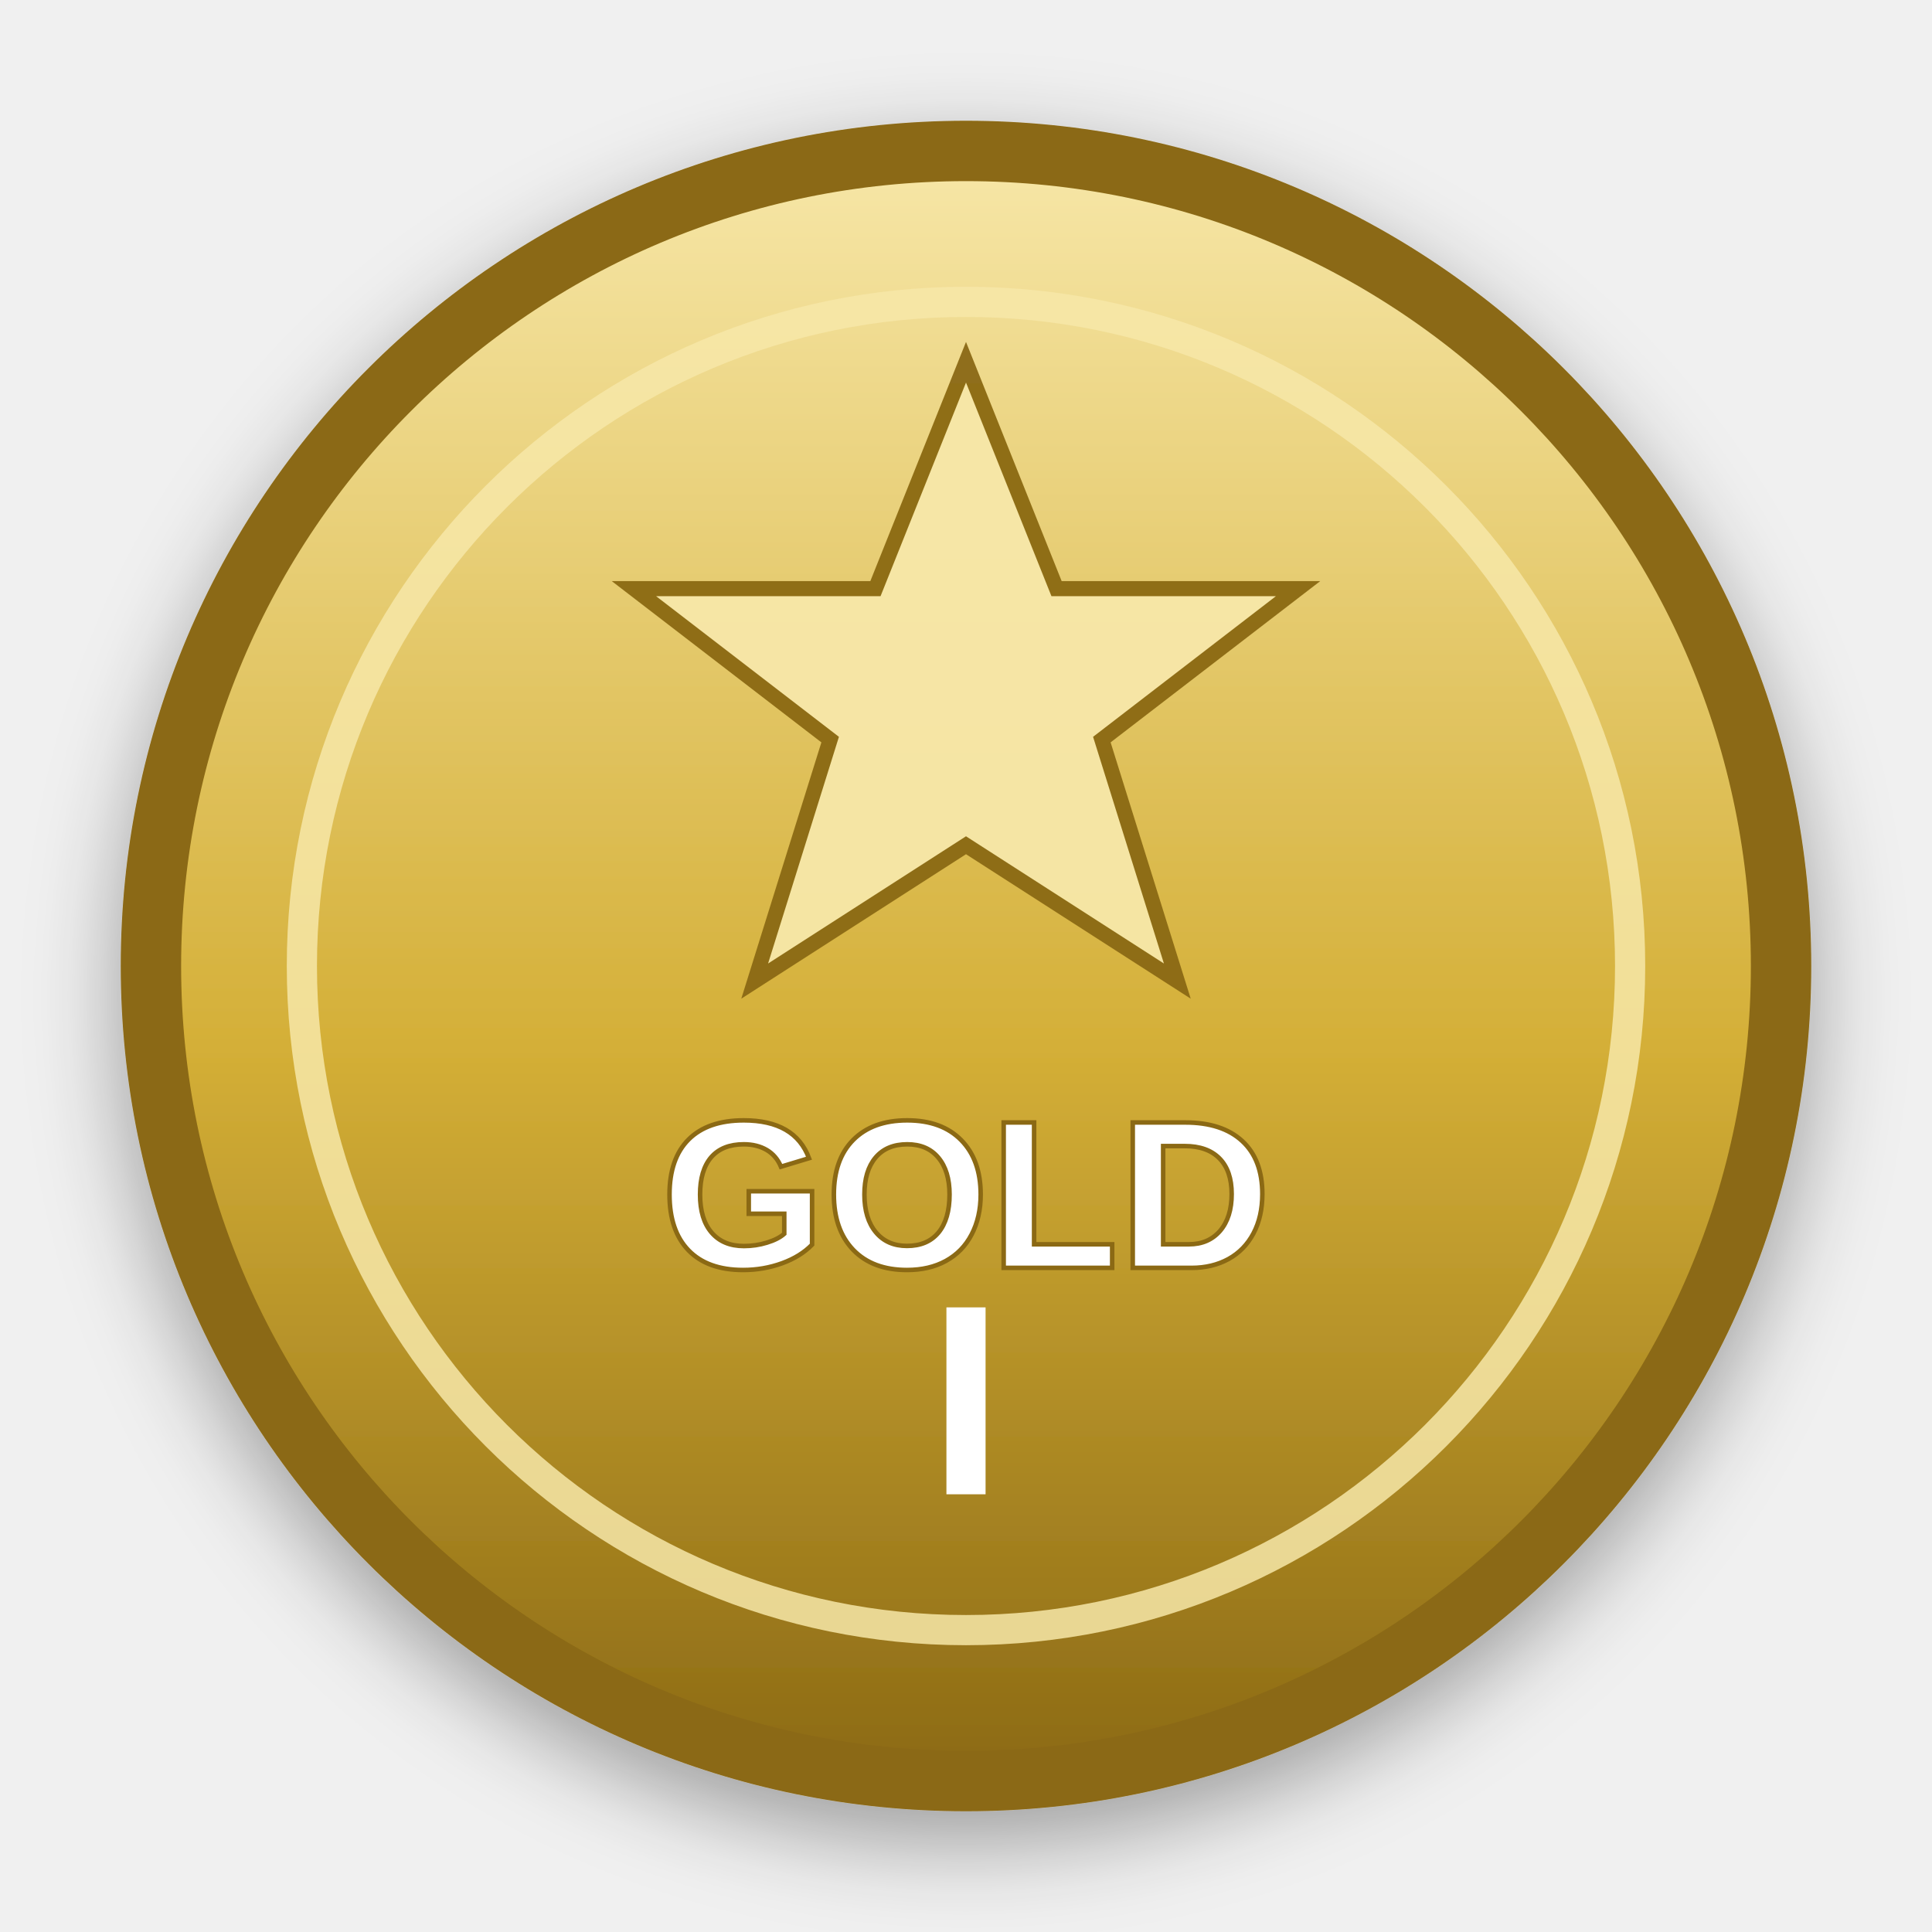
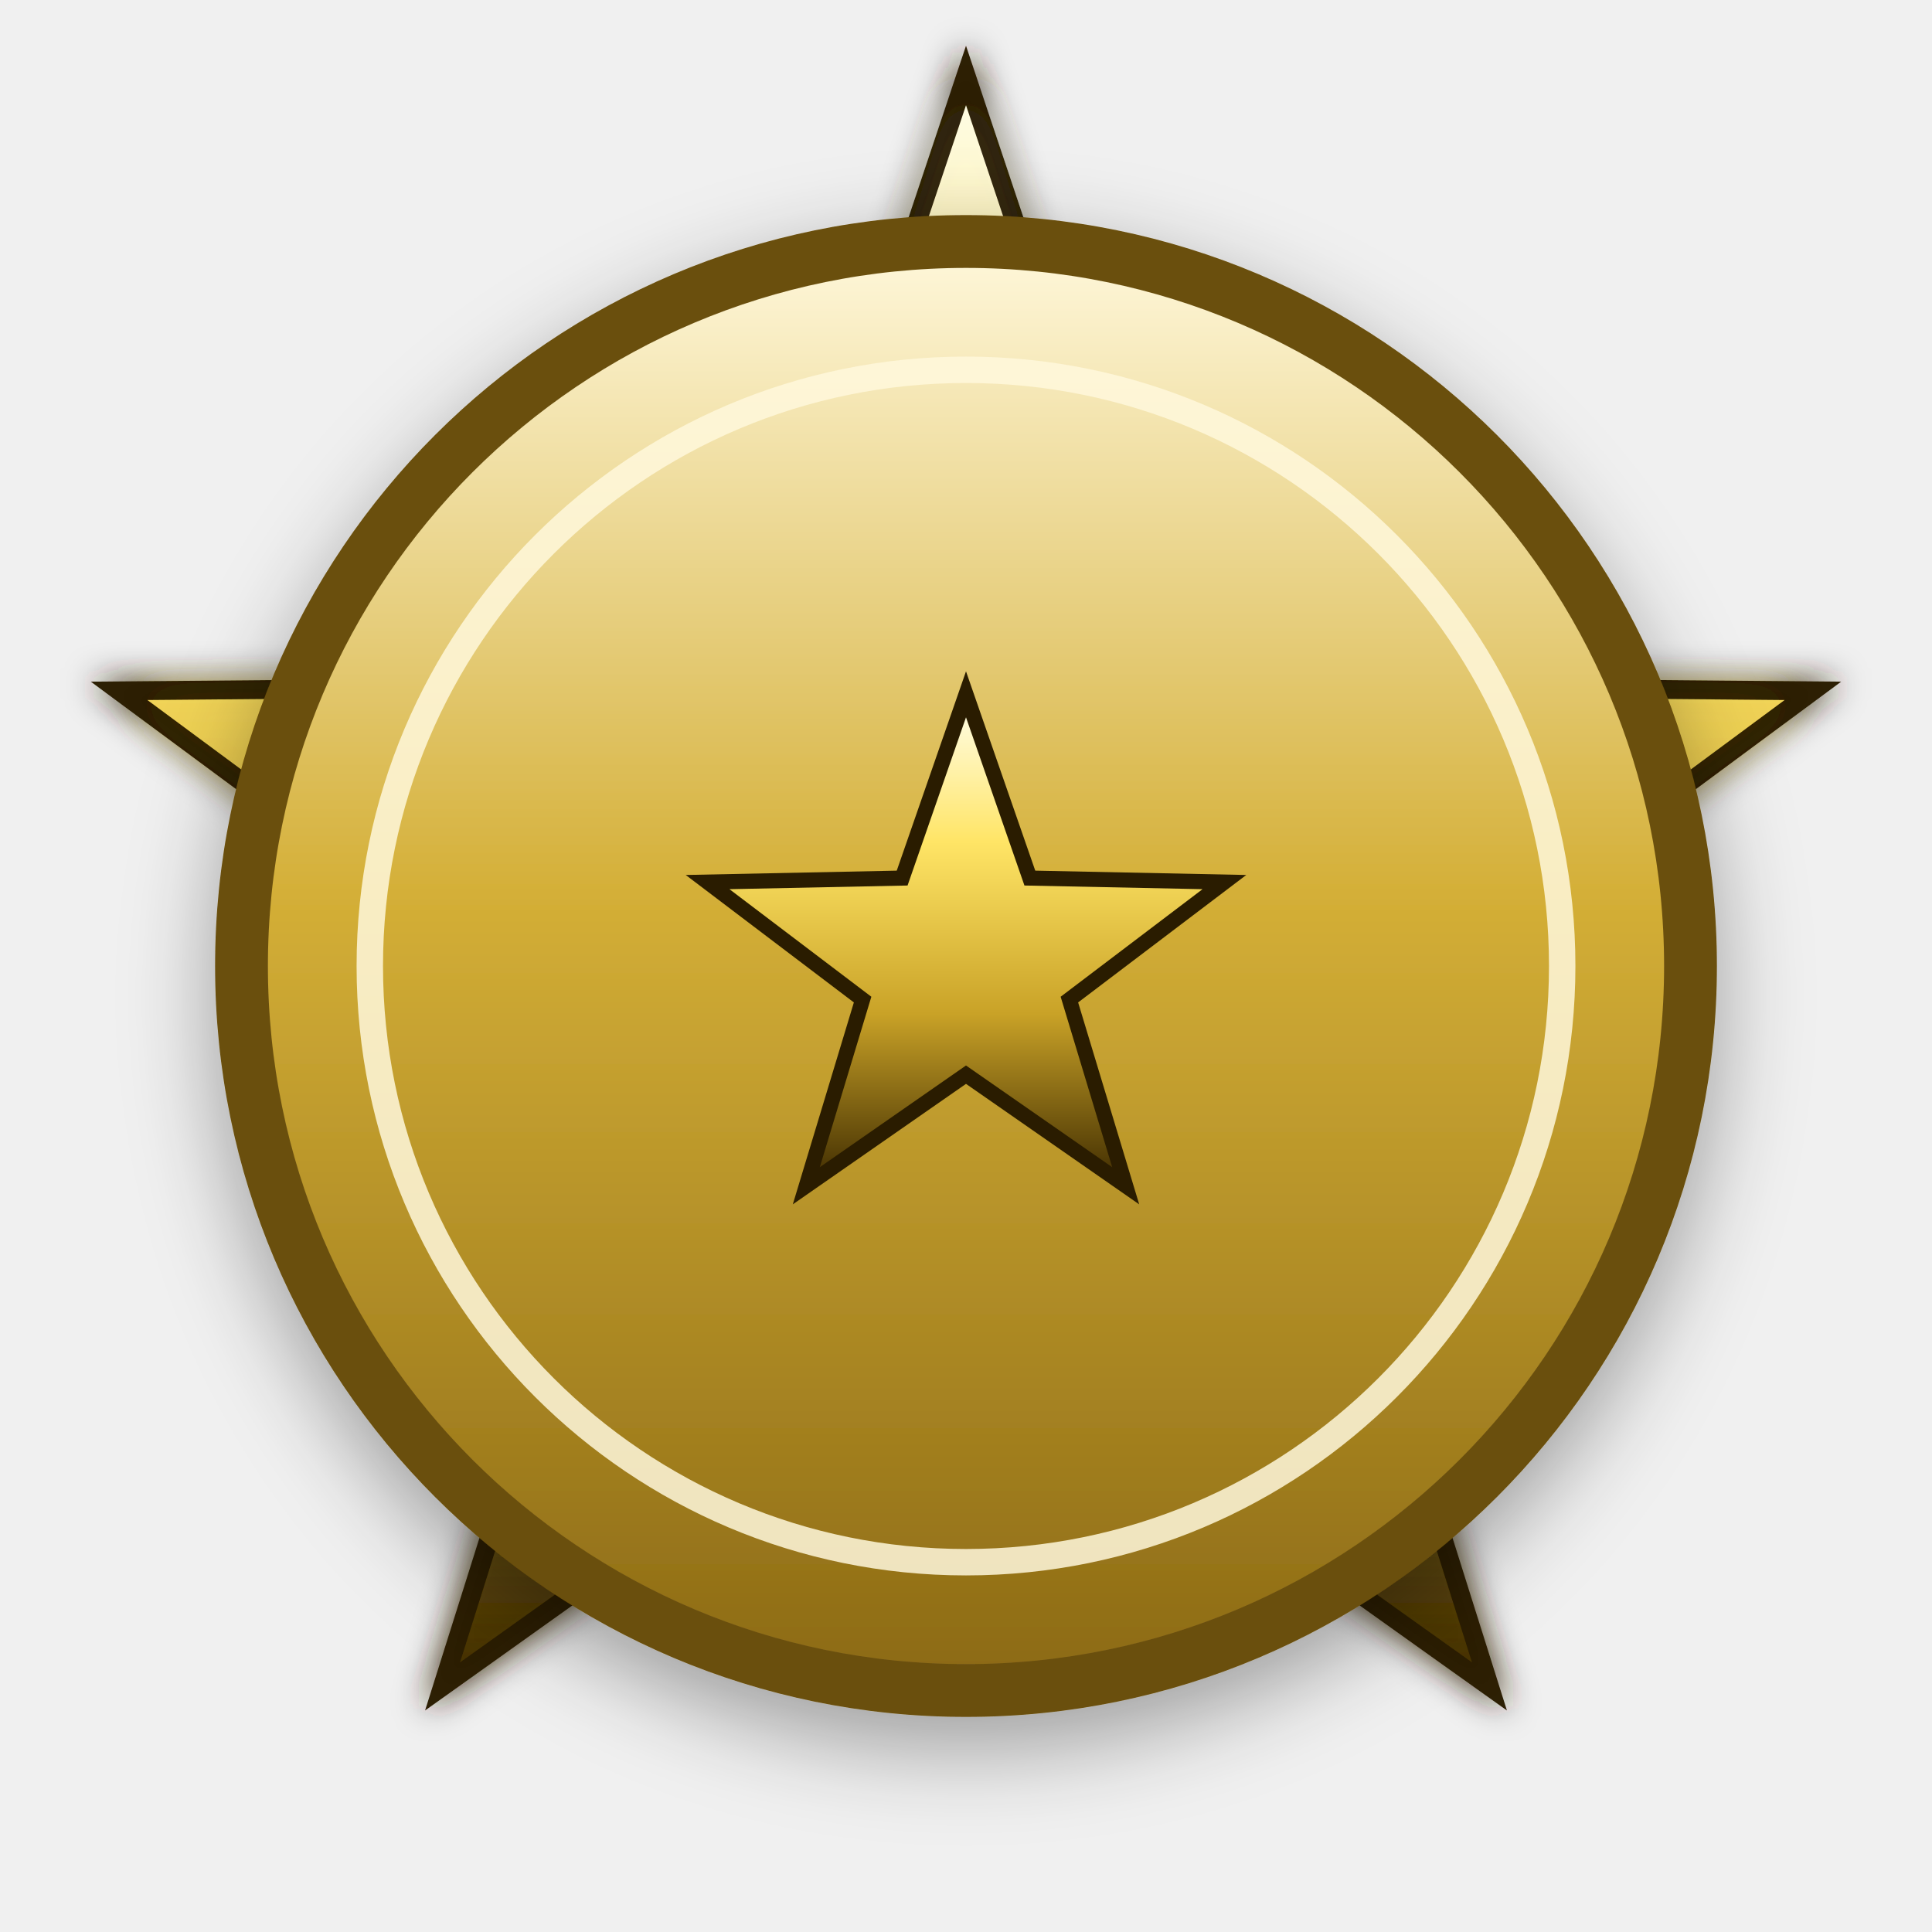
<svg xmlns="http://www.w3.org/2000/svg" width="256" height="256" viewBox="0 0 256 256" role="img" aria-label="GOLD I badge">
  <defs>
    <linearGradient id="g" x1="0" y1="0" x2="0" y2="1">
-       <stop offset="0%" stop-color="#F7E7A8" />
-       <stop offset="55%" stop-color="#D4AF37" />
+       <stop offset="0%" stop-color="#FFF8DC" />
+       <stop offset="45%" stop-color="#D4AF37" />
      <stop offset="100%" stop-color="#8B6914" />
    </linearGradient>
-     <filter id="shadow" x="-20%" y="-20%" width="140%" height="140%">
+     <linearGradient id="starMetal" x1="0" y1="0" x2="0" y2="1">
+       <stop offset="0%" stop-color="#FFFFF0" />
+       <stop offset="30%" stop-color="#FFE566" />
+       <stop offset="65%" stop-color="#C9A227" />
+       <stop offset="100%" stop-color="#3D2A00" />
+     </linearGradient>
+     <filter id="starGlow" x="-30%" y="-30%" width="160%" height="160%">
+       <feGaussianBlur stdDeviation="2.2" result="b" />
+       <feMerge>
+         <feMergeNode in="b" />
+         <feMergeNode in="SourceGraphic" />
+       </feMerge>
+     </filter>
+     <linearGradient id="innerStarMetal" x1="0" y1="0" x2="0" y2="1">
+       <stop offset="0%" stop-color="#FFFFF0" />
+       <stop offset="30%" stop-color="#FFE566" />
+       <stop offset="65%" stop-color="#C9A227" />
+       <stop offset="100%" stop-color="#3D2A00" />
+     </linearGradient>
+     <filter id="shadow" x="-40%" y="-40%" width="180%" height="180%">
      <feDropShadow dx="0" dy="4" stdDeviation="6" flood-opacity="0.35" />
    </filter>
  </defs>
  <rect width="256" height="256" fill="none" />
+   <g filter="url(#starGlow)">
+     <g>
+       <animateTransform attributeName="transform" type="rotate" values="0 128 128;360 128 128" dur="10s" repeatCount="indefinite" />
+       <polygon points="128.00,10.00 155.04,90.79 240.22,91.54 171.75,142.21 197.36,223.46 128.00,174.00 58.64,223.46 84.25,142.21 15.78,91.54 100.96,90.79" fill="url(#starMetal)" stroke="#2A1C00" stroke-width="2.5" opacity="0.98" />
+     </g>
+   </g>
  <g filter="url(#shadow)">
-     <circle cx="128" cy="128" r="108" fill="url(#g)" stroke="#8B6914" stroke-width="8" />
-     <circle cx="128" cy="128" r="88" fill="none" stroke="#F7E7A8" stroke-width="4" opacity="0.85" />
-     <polygon points="128,48 140,78 172,78 146,98 156,130 128,112 100,130 110,98 84,78 116,78" fill="#F7E7A8" stroke="#8B6914" stroke-width="2" opacity="0.95" />
+     <circle cx="128" cy="128" r="96" fill="url(#g)" stroke="#6B5010" stroke-width="7" />
+     <circle cx="128" cy="128" r="79" fill="none" stroke="#FFF8DC" stroke-width="3.5" opacity="0.85" />
  </g>
-   <text x="128" y="168" text-anchor="middle" font-family="Segoe UI, Arial, sans-serif" font-size="28" font-weight="700" fill="#FFFFFF" stroke="#8B6914" stroke-width="0.6">GOLD</text>
-   <text x="128" y="198" text-anchor="middle" font-family="Segoe UI, Arial, sans-serif" font-size="36" font-weight="700" fill="#FFFFFF">I</text>
+   <g>
+     <polygon points="128.00,92.00 136.46,116.35 162.24,116.88 141.70,132.45 149.16,157.12 128.00,142.40 106.84,157.12 114.30,132.45 93.76,116.88 119.54,116.35" fill="url(#innerStarMetal)" stroke="#2A1C00" stroke-width="2" />
+   </g>
</svg>
